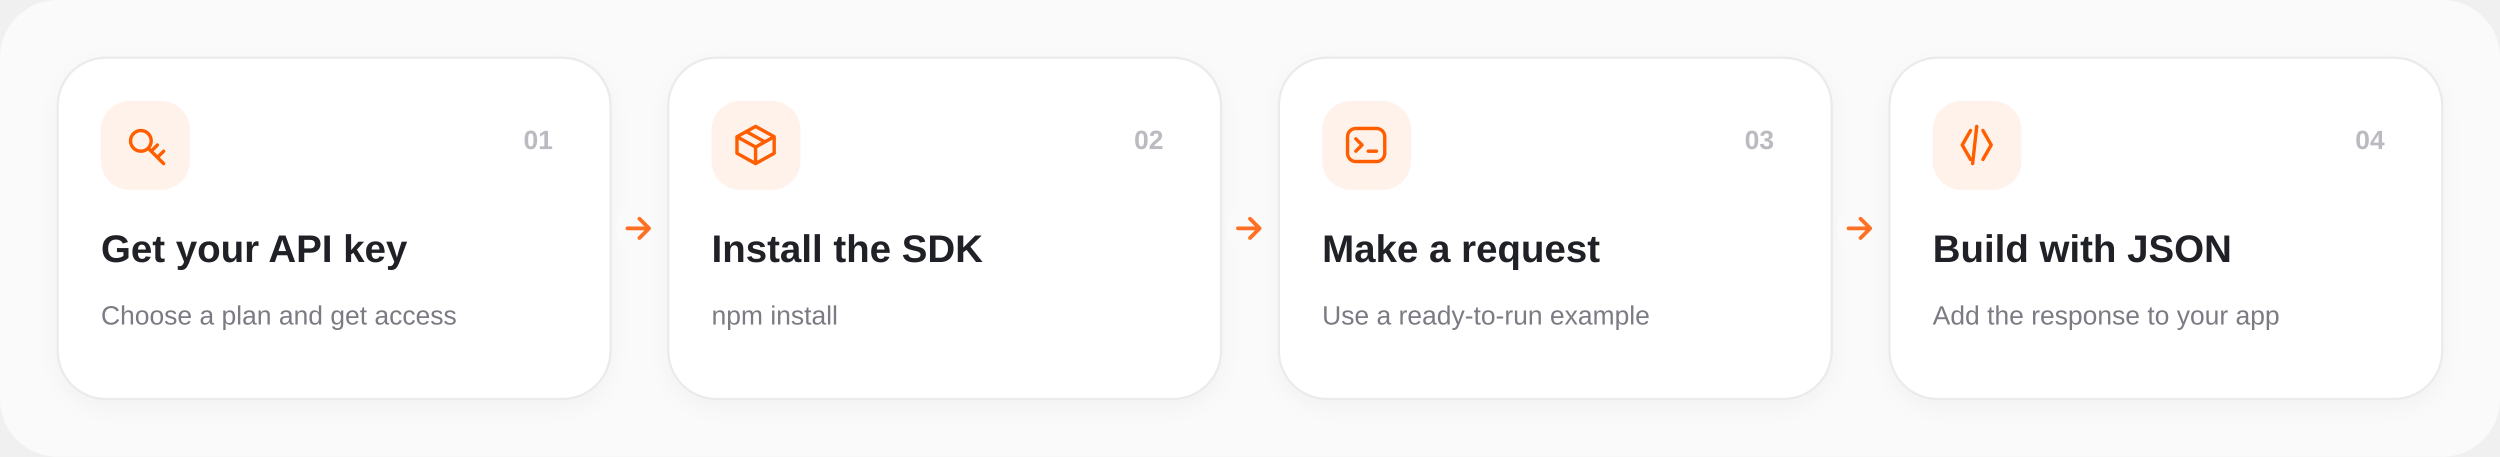
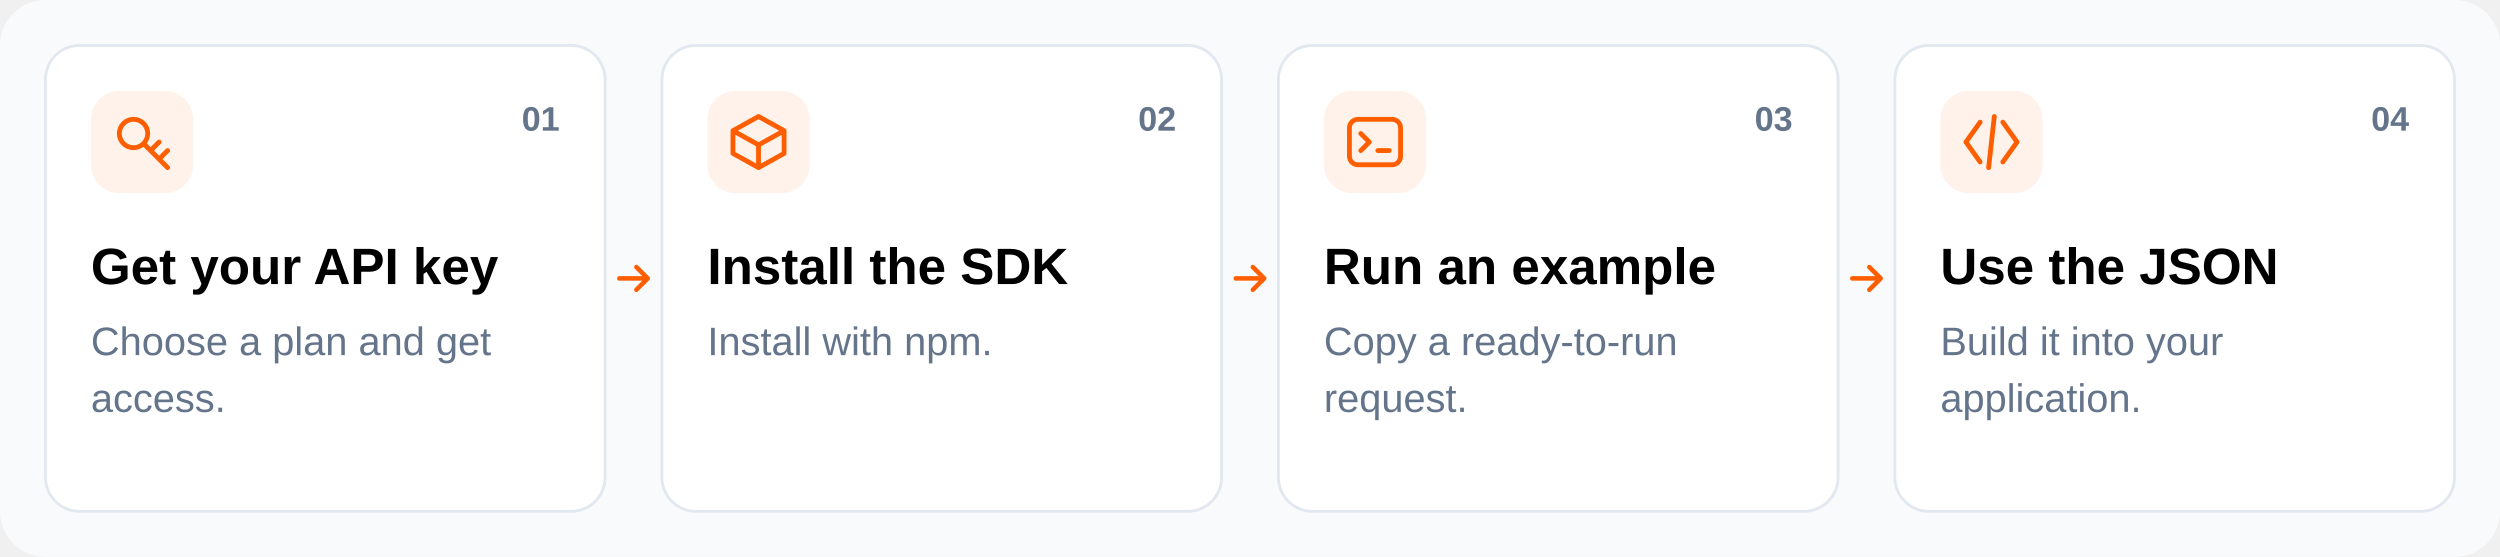
- <svg xmlns="http://www.w3.org/2000/svg" width="1040" height="190" viewBox="0 0 1040 190" role="img" aria-label="Quick start: API key, installation, first request, JSON response">
-   <defs>
-     <filter id="shadow" x="-10%" y="-15%" width="120%" height="140%">
-       <feDropShadow dx="0" dy="3" stdDeviation="4" flood-color="#18181b" flood-opacity=".035" />
-     </filter>
-   </defs>
-   <rect width="1040" height="190" rx="24" fill="#fafafa" />
-   <rect x="24" y="24" width="230" height="142" rx="20" fill="#fff" stroke="#ebebee" filter="url(#shadow)" />
-   <rect x="42" y="42" width="37" height="37" rx="12" fill="#fff2ea" />
-   <g transform="translate(50 50) scale(.86)" fill="none" stroke="#ff5e00" stroke-width="1.65" stroke-linecap="round" stroke-linejoin="round">
-     <circle cx="10" cy="10" r="5" />
-     <path d="m14 14 7 7m-3-3 3-3m-6 0 3-3" />
+ <svg xmlns="http://www.w3.org/2000/svg" width="880" height="196" viewBox="0 0 880 196" role="img" aria-label="API key, setup, first request, JSON response">
+   <rect width="880" height="196" rx="16" fill="#f8fafc" />
+   <rect x="16" y="16" width="197" height="164" rx="12" fill="#ffffff" stroke="#e2e8f0" />
+   <rect x="32" y="32" width="36" height="36" rx="10" fill="#ff5e0014" />
+   <g transform="translate(38 38)" fill="none" stroke="#ff5e00" stroke-width="1.7" stroke-linecap="round" stroke-linejoin="round">
+     <circle cx="9" cy="9" r="5" />
+     <path d="m13 13 8 8m-3-3 3-3m-6 0 3-3" />
  </g>
-   <text x="230" y="62" text-anchor="end" fill="#babac1" font-family="Arial,sans-serif" font-size="11" font-weight="600">01</text>
-   <text x="42" y="109" fill="#202126" font-family="Arial,sans-serif" font-size="16" font-weight="600">Get your API key</text>
-   <text x="42" y="135" fill="#7a7b83" font-family="Arial,sans-serif" font-size="11">Choose a plan and get access</text>
-   <circle cx="266" cy="95" r="10" fill="#fafafa" />
-   <path d="M261 95h9m-4-4 4 4-4 4" fill="none" stroke="#ff7024" stroke-width="1.6" stroke-linecap="round" stroke-linejoin="round" />
-   <rect x="278" y="24" width="230" height="142" rx="20" fill="#fff" stroke="#ebebee" filter="url(#shadow)" />
-   <rect x="296" y="42" width="37" height="37" rx="12" fill="#fff2ea" />
-   <g transform="translate(304 50) scale(.86)" fill="none" stroke="#ff5e00" stroke-width="1.65" stroke-linecap="round" stroke-linejoin="round">
-     <path d="m12 3 9 5v8l-9 5-9-5V8l9-5ZM3 8l9 5 9-5m-9 5v8M7.5 5.5l9 5" />
+   <text x="197" y="46" text-anchor="end" font-family="Arial,sans-serif" font-size="12" font-weight="600" fill="#64748b">01</text>
+   <text x="32" y="100" font-family="Arial,sans-serif" font-size="18" font-weight="600" fill="#000000">Get your API key</text>
+   <text x="32" y="125" font-family="Arial,sans-serif" font-size="14" fill="#64748b">Choose a plan and get</text>
+   <text x="32" y="145" font-family="Arial,sans-serif" font-size="14" fill="#64748b">access.</text>
+   <path d="M218 98h10m-4-4 4 4-4 4" fill="none" stroke="#ff5e00" stroke-width="1.6" stroke-linecap="round" stroke-linejoin="round" />
+   <rect x="233" y="16" width="197" height="164" rx="12" fill="#ffffff" stroke="#e2e8f0" />
+   <rect x="249" y="32" width="36" height="36" rx="10" fill="#ff5e0014" />
+   <g transform="translate(255 38)" fill="none" stroke="#ff5e00" stroke-width="1.7" stroke-linecap="round" stroke-linejoin="round">
+     <path d="m12 3 9 5v8l-9 5-9-5V8l9-5ZM3 8l9 5 9-5m-9 5v8" />
  </g>
-   <text x="484" y="62" text-anchor="end" fill="#babac1" font-family="Arial,sans-serif" font-size="11" font-weight="600">02</text>
-   <text x="296" y="109" fill="#202126" font-family="Arial,sans-serif" font-size="16" font-weight="600">Install the SDK</text>
-   <text x="296" y="135" fill="#7a7b83" font-family="Arial,sans-serif" font-size="11">npm install</text>
-   <circle cx="520" cy="95" r="10" fill="#fafafa" />
-   <path d="M515 95h9m-4-4 4 4-4 4" fill="none" stroke="#ff7024" stroke-width="1.6" stroke-linecap="round" stroke-linejoin="round" />
-   <rect x="532" y="24" width="230" height="142" rx="20" fill="#fff" stroke="#ebebee" filter="url(#shadow)" />
-   <rect x="550" y="42" width="37" height="37" rx="12" fill="#fff2ea" />
-   <g transform="translate(558 50) scale(.86)" fill="none" stroke="#ff5e00" stroke-width="1.65" stroke-linecap="round" stroke-linejoin="round">
-     <rect x="3" y="4" width="18" height="16" rx="4" />
+   <text x="414" y="46" text-anchor="end" font-family="Arial,sans-serif" font-size="12" font-weight="600" fill="#64748b">02</text>
+   <text x="249" y="100" font-family="Arial,sans-serif" font-size="18" font-weight="600" fill="#000000">Install the SDK</text>
+   <text x="249" y="125" font-family="Arial,sans-serif" font-size="14" fill="#64748b">Install with npm.</text>
+   <path d="M435 98h10m-4-4 4 4-4 4" fill="none" stroke="#ff5e00" stroke-width="1.6" stroke-linecap="round" stroke-linejoin="round" />
+   <rect x="450" y="16" width="197" height="164" rx="12" fill="#ffffff" stroke="#e2e8f0" />
+   <rect x="466" y="32" width="36" height="36" rx="10" fill="#ff5e0014" />
+   <g transform="translate(472 38)" fill="none" stroke="#ff5e00" stroke-width="1.7" stroke-linecap="round" stroke-linejoin="round">
+     <rect x="3" y="4" width="18" height="16" rx="3" />
    <path d="m7 9 3 3-3 3m6 0h4" />
  </g>
-   <text x="738" y="62" text-anchor="end" fill="#babac1" font-family="Arial,sans-serif" font-size="11" font-weight="600">03</text>
-   <text x="550" y="109" fill="#202126" font-family="Arial,sans-serif" font-size="16" font-weight="600">Make a request</text>
-   <text x="550" y="135" fill="#7a7b83" font-family="Arial,sans-serif" font-size="11">Use a ready-to-run example</text>
-   <circle cx="774" cy="95" r="10" fill="#fafafa" />
-   <path d="M769 95h9m-4-4 4 4-4 4" fill="none" stroke="#ff7024" stroke-width="1.6" stroke-linecap="round" stroke-linejoin="round" />
-   <rect x="786" y="24" width="230" height="142" rx="20" fill="#fff" stroke="#ebebee" filter="url(#shadow)" />
-   <rect x="804" y="42" width="37" height="37" rx="12" fill="#fff2ea" />
-   <g transform="translate(812 50) scale(.86)" fill="none" stroke="#ff5e00" stroke-width="1.65" stroke-linecap="round" stroke-linejoin="round">
-     <path d="m9 5-4 7 4 7m6-14 4 7-4 7m-3-16-2 18" />
+   <text x="631" y="46" text-anchor="end" font-family="Arial,sans-serif" font-size="12" font-weight="600" fill="#64748b">03</text>
+   <text x="466" y="100" font-family="Arial,sans-serif" font-size="18" font-weight="600" fill="#000000">Run an example</text>
+   <text x="466" y="125" font-family="Arial,sans-serif" font-size="14" fill="#64748b">Copy a ready-to-run</text>
+   <text x="466" y="145" font-family="Arial,sans-serif" font-size="14" fill="#64748b">request.</text>
+   <path d="M652 98h10m-4-4 4 4-4 4" fill="none" stroke="#ff5e00" stroke-width="1.6" stroke-linecap="round" stroke-linejoin="round" />
+   <rect x="667" y="16" width="197" height="164" rx="12" fill="#ffffff" stroke="#e2e8f0" />
+   <rect x="683" y="32" width="36" height="36" rx="10" fill="#ff5e0014" />
+   <g transform="translate(689 38)" fill="none" stroke="#ff5e00" stroke-width="1.7" stroke-linecap="round" stroke-linejoin="round">
+     <path d="m8 5-5 7 5 7m8-14 5 7-5 7m-3-16-2 18" />
  </g>
-   <text x="992" y="62" text-anchor="end" fill="#babac1" font-family="Arial,sans-serif" font-size="11" font-weight="600">04</text>
-   <text x="804" y="109" fill="#202126" font-family="Arial,sans-serif" font-size="16" font-weight="600">Build with JSON</text>
-   <text x="804" y="135" fill="#7a7b83" font-family="Arial,sans-serif" font-size="11">Add the response to your app</text>
+   <text x="848" y="46" text-anchor="end" font-family="Arial,sans-serif" font-size="12" font-weight="600" fill="#64748b">04</text>
+   <text x="683" y="100" font-family="Arial,sans-serif" font-size="18" font-weight="600" fill="#000000">Use the JSON</text>
+   <text x="683" y="125" font-family="Arial,sans-serif" font-size="14" fill="#64748b">Build it into your</text>
+   <text x="683" y="145" font-family="Arial,sans-serif" font-size="14" fill="#64748b">application.</text>
</svg>
